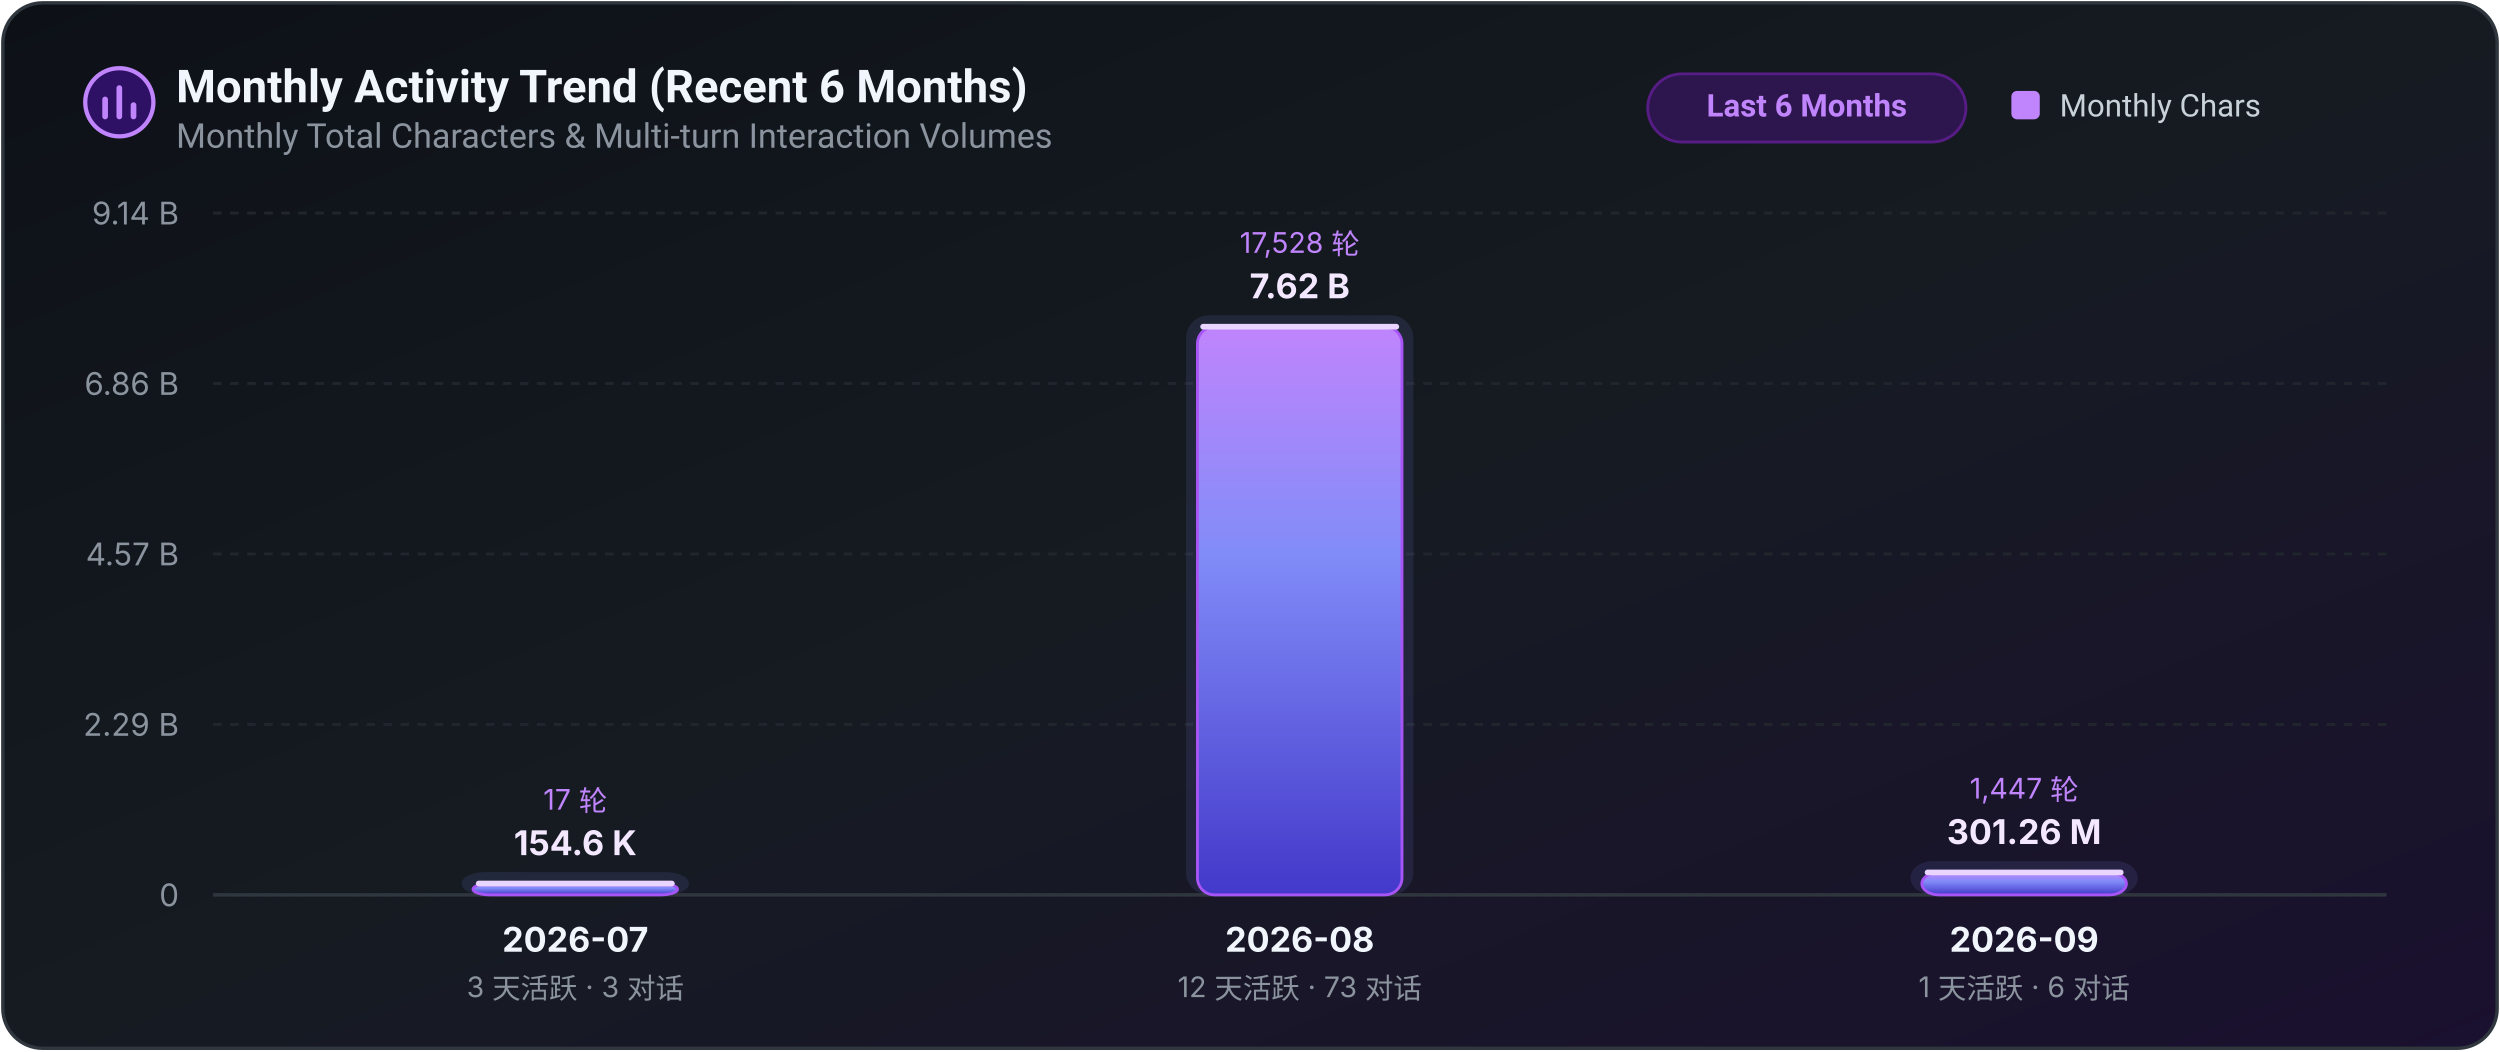
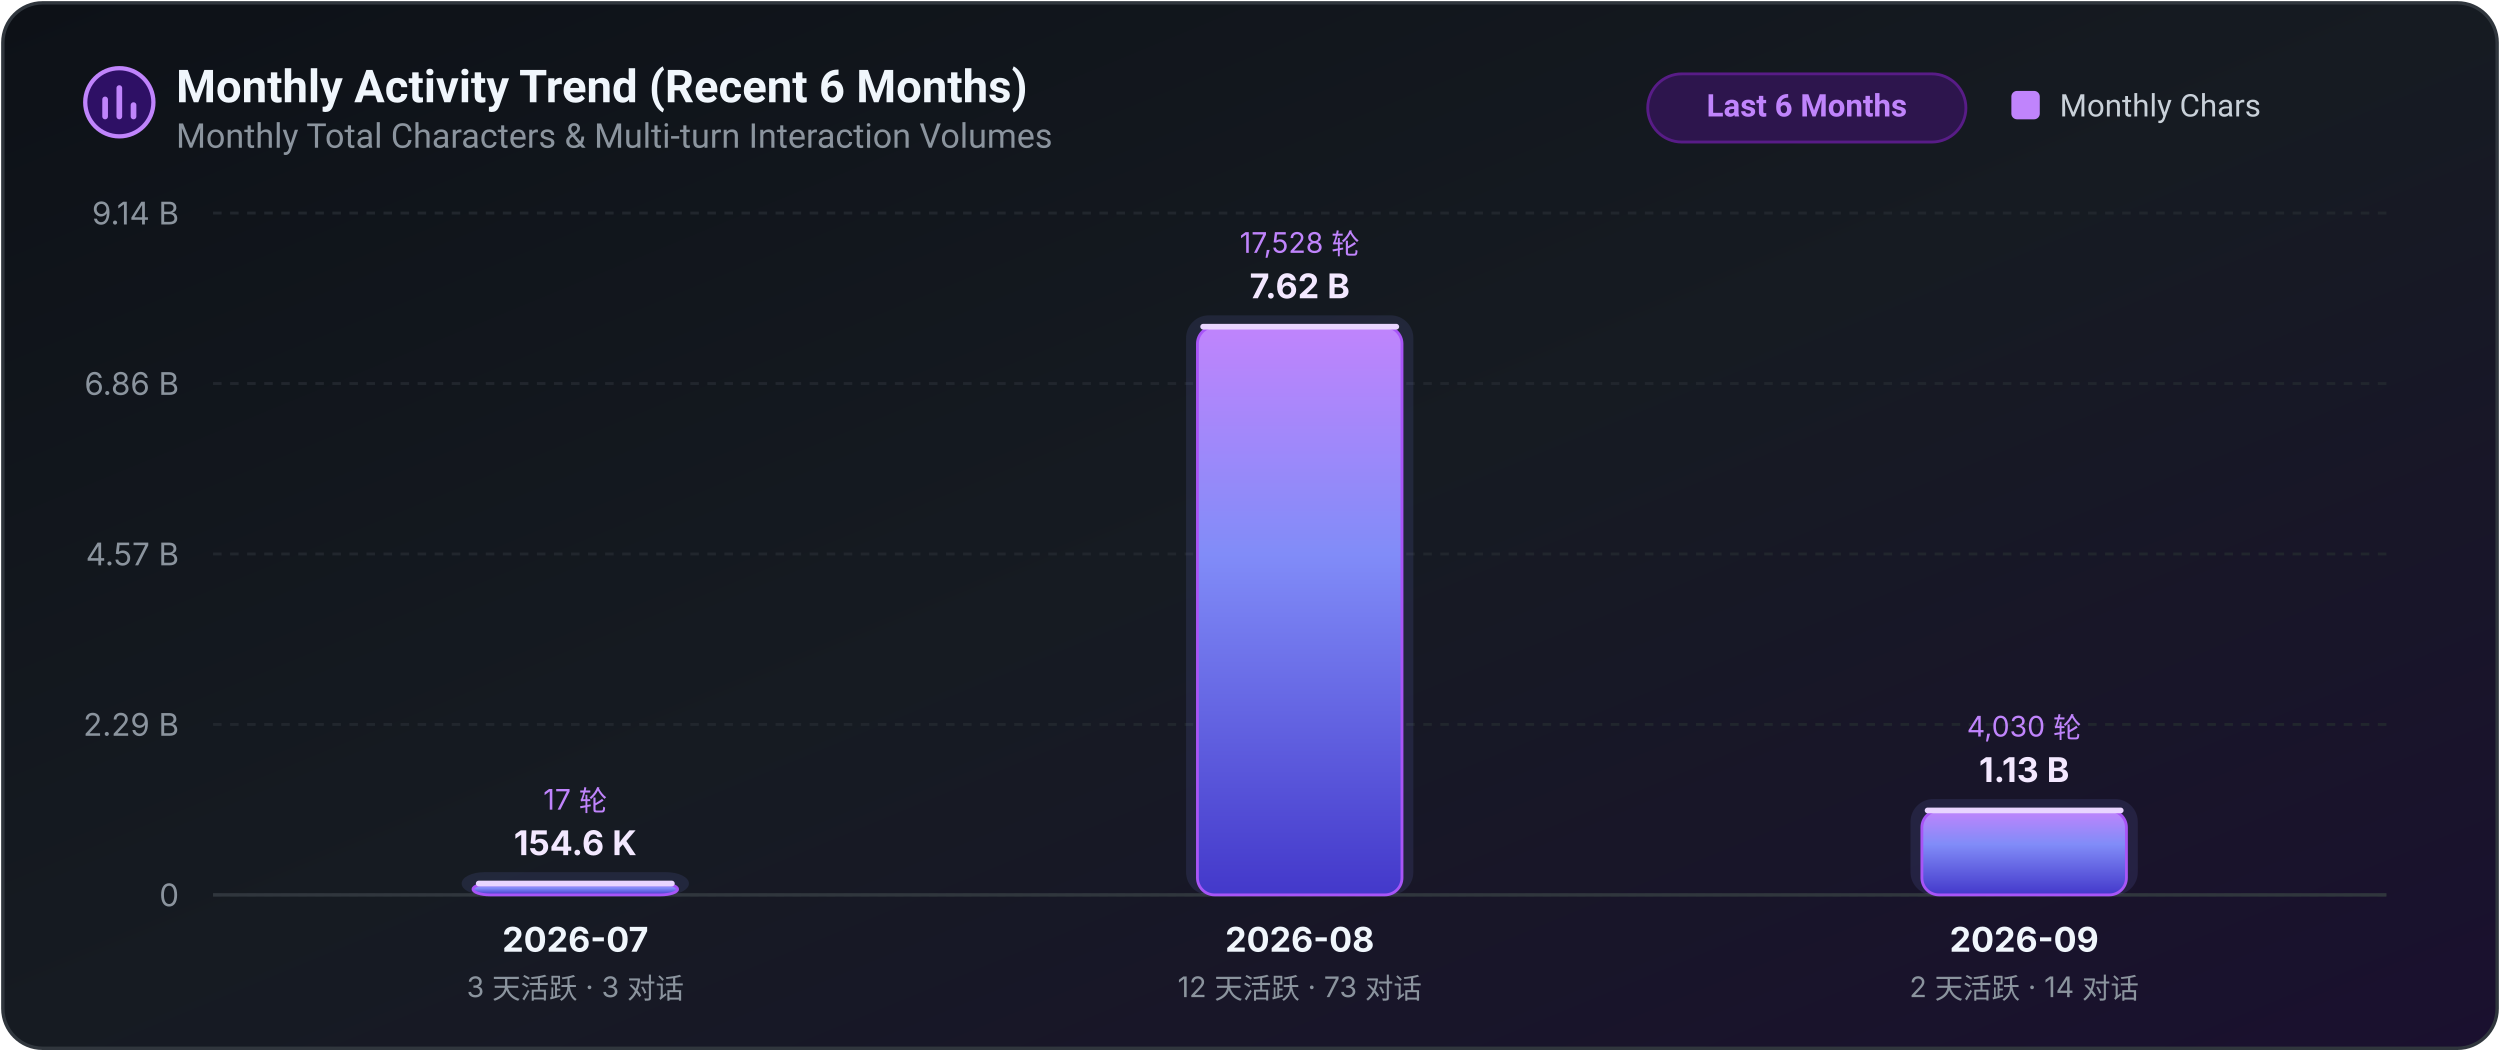
<svg xmlns="http://www.w3.org/2000/svg" viewBox="0 0 880 370" width="100%" height="100%">
  <defs>
    <linearGradient id="monthBg" x1="0%" y1="0%" x2="100%" y2="100%">
      <stop offset="0%" stop-color="#0d1117" />
      <stop offset="50%" stop-color="#161b22" />
      <stop offset="100%" stop-color="#1a102f" />
    </linearGradient>
    <linearGradient id="monthBarGrad" x1="0%" y1="0%" x2="0%" y2="100%">
      <stop offset="0%" stop-color="#c084fc" />
      <stop offset="40%" stop-color="#818cf8" />
      <stop offset="100%" stop-color="#4338ca" />
    </linearGradient>
  </defs>
  <style>
    .chart-title { font-family: -apple-system, BlinkMacSystemFont, 'Segoe UI', Roboto, sans-serif; font-size: 16px; font-weight: 700; fill: #f0f6fc; }
    .chart-sub { font-family: -apple-system, BlinkMacSystemFont, 'Segoe UI', Roboto, sans-serif; font-size: 12px; fill: #8b949e; }
    .legend-text { font-family: -apple-system, BlinkMacSystemFont, 'Segoe UI', Roboto, sans-serif; font-size: 11px; fill: #c9d1d9; }
    .pill-badge { font-family: -apple-system, BlinkMacSystemFont, 'Segoe UI', Roboto, sans-serif; font-size: 11px; font-weight: 600; fill: #c084fc; }
  </style>
  <rect x="1" y="1" width="878" height="368" rx="14" fill="url(#monthBg)" stroke="#30363d" stroke-width="1.2" />
  <g transform="translate(30, 24)">
    <circle cx="12" cy="12" r="12" fill="#2e1065" stroke="#c084fc" stroke-width="1.5" />
    <path d="M 7 17 L 7 11 M 12 17 L 12 7 M 17 17 L 17 13" fill="none" stroke="#c084fc" stroke-width="2" stroke-linecap="round" />
    <text x="32" y="12" class="chart-title">Monthly Activity Trend (Recent 6 Months)</text>
    <text x="32" y="28" class="chart-sub">Monthly Total Characters &amp; Multi-turn Interaction Volumes</text>
  </g>
  <g transform="translate(580, 24)">
    <rect x="0" y="2" width="112" height="24" rx="12" fill="#2d154d" stroke="#581c87" stroke-width="1" />
    <text x="56" y="17" text-anchor="middle" class="pill-badge">Last 6 Months</text>
    <rect x="128" y="8" width="10" height="10" rx="2" fill="#c084fc" />
    <text x="145" y="17" class="legend-text">Monthly Chars</text>
  </g>
  <line x1="75" y1="315" x2="840" y2="315" stroke="#21262d" stroke-dasharray="3,3" stroke-width="1" />
  <text x="63" y="319" text-anchor="end" font-size="11" fill="#8b949e" font-family="-apple-system, sans-serif">0</text>
  <line x1="75" y1="255" x2="840" y2="255" stroke="#21262d" stroke-dasharray="3,3" stroke-width="1" />
  <text x="63" y="259" text-anchor="end" font-size="11" fill="#8b949e" font-family="-apple-system, sans-serif">2.29 B</text>
  <line x1="75" y1="195" x2="840" y2="195" stroke="#21262d" stroke-dasharray="3,3" stroke-width="1" />
  <text x="63" y="199" text-anchor="end" font-size="11" fill="#8b949e" font-family="-apple-system, sans-serif">4.57 B</text>
  <line x1="75" y1="135" x2="840" y2="135" stroke="#21262d" stroke-dasharray="3,3" stroke-width="1" />
  <text x="63" y="139" text-anchor="end" font-size="11" fill="#8b949e" font-family="-apple-system, sans-serif">6.86 B</text>
  <line x1="75" y1="75" x2="840" y2="75" stroke="#21262d" stroke-dasharray="3,3" stroke-width="1" />
  <text x="63" y="79" text-anchor="end" font-size="11" fill="#8b949e" font-family="-apple-system, sans-serif">9.14 B</text>
  <line x1="75" y1="315" x2="840" y2="315" stroke="#30363d" stroke-width="1.2" />
  <g class="month-bar">
    <rect x="162.5" y="307" width="80" height="8" rx="8" fill="#818cf8" fill-opacity="0.12" />
    <rect x="166.5" y="311" width="72" height="4" rx="6" fill="url(#monthBarGrad)" stroke="#a855f7" stroke-width="1" />
    <line x1="168.5" y1="311" x2="236.5" y2="311" stroke="#e9d5ff" stroke-width="2" stroke-linecap="round" />
    <text x="202.5" y="301" text-anchor="middle" font-size="12" font-weight="700" fill="#f3e8ff" font-family="-apple-system, sans-serif">154.6 K</text>
    <text x="202.5" y="285" text-anchor="middle" font-size="10" fill="#c084fc" font-family="-apple-system, sans-serif">17 轮</text>
  </g>
  <g class="month-bar">
    <rect x="417.5" y="111" width="80" height="204" rx="8" fill="#818cf8" fill-opacity="0.12" />
    <rect x="421.5" y="115" width="72" height="200" rx="6" fill="url(#monthBarGrad)" stroke="#a855f7" stroke-width="1" />
    <line x1="423.5" y1="115" x2="491.5" y2="115" stroke="#e9d5ff" stroke-width="2" stroke-linecap="round" />
    <text x="457.5" y="105" text-anchor="middle" font-size="12" font-weight="700" fill="#f3e8ff" font-family="-apple-system, sans-serif">7.62 B</text>
    <text x="457.5" y="89" text-anchor="middle" font-size="10" fill="#c084fc" font-family="-apple-system, sans-serif">17,528 轮</text>
  </g>
  <g class="month-bar">
-     <rect x="672.5" y="303.09" width="80" height="11.91" rx="8" fill="#818cf8" fill-opacity="0.12" />
-     <rect x="676.5" y="307.09" width="72" height="7.91" rx="6" fill="url(#monthBarGrad)" stroke="#a855f7" stroke-width="1" />
-     <line x1="678.5" y1="307.09" x2="746.5" y2="307.09" stroke="#e9d5ff" stroke-width="2" stroke-linecap="round" />
-     <text x="712.5" y="297.09" text-anchor="middle" font-size="12" font-weight="700" fill="#f3e8ff" font-family="-apple-system, sans-serif">301.26 M</text>
-     <text x="712.5" y="281.09" text-anchor="middle" font-size="10" fill="#c084fc" font-family="-apple-system, sans-serif">1,447 轮</text>
+     <rect x="672.5" y="281.272" width="80" height="33.728" rx="8" fill="#818cf8" fill-opacity="0.12" />
+     <rect x="676.5" y="285.272" width="72" height="29.728" rx="6" fill="url(#monthBarGrad)" stroke="#a855f7" stroke-width="1" />
+     <line x1="678.5" y1="285.272" x2="746.5" y2="285.272" stroke="#e9d5ff" stroke-width="2" stroke-linecap="round" />
+     <text x="712.5" y="275.272" text-anchor="middle" font-size="12" font-weight="700" fill="#f3e8ff" font-family="-apple-system, sans-serif">1.13 B</text>
+     <text x="712.5" y="259.272" text-anchor="middle" font-size="10" fill="#c084fc" font-family="-apple-system, sans-serif">4,030 轮</text>
  </g>
  <g transform="translate(202.5, 335)">
    <text text-anchor="middle" font-size="12" font-weight="700" fill="#f0f6fc" font-family="-apple-system, sans-serif">2026-07</text>
    <text y="16" text-anchor="middle" font-size="10" fill="#8b949e" font-family="-apple-system, sans-serif">3 天活跃 · 3 对话</text>
  </g>
  <g transform="translate(457.5, 335)">
    <text text-anchor="middle" font-size="12" font-weight="700" fill="#f0f6fc" font-family="-apple-system, sans-serif">2026-08</text>
    <text y="16" text-anchor="middle" font-size="10" fill="#8b949e" font-family="-apple-system, sans-serif">12 天活跃 · 73 对话</text>
  </g>
  <g transform="translate(712.5, 335)">
    <text text-anchor="middle" font-size="12" font-weight="700" fill="#f0f6fc" font-family="-apple-system, sans-serif">2026-09</text>
-     <text y="16" text-anchor="middle" font-size="10" fill="#8b949e" font-family="-apple-system, sans-serif">1 天活跃 · 6 对话</text>
+     <text y="16" text-anchor="middle" font-size="10" fill="#8b949e" font-family="-apple-system, sans-serif">2 天活跃 · 14 对话</text>
  </g>
</svg>
